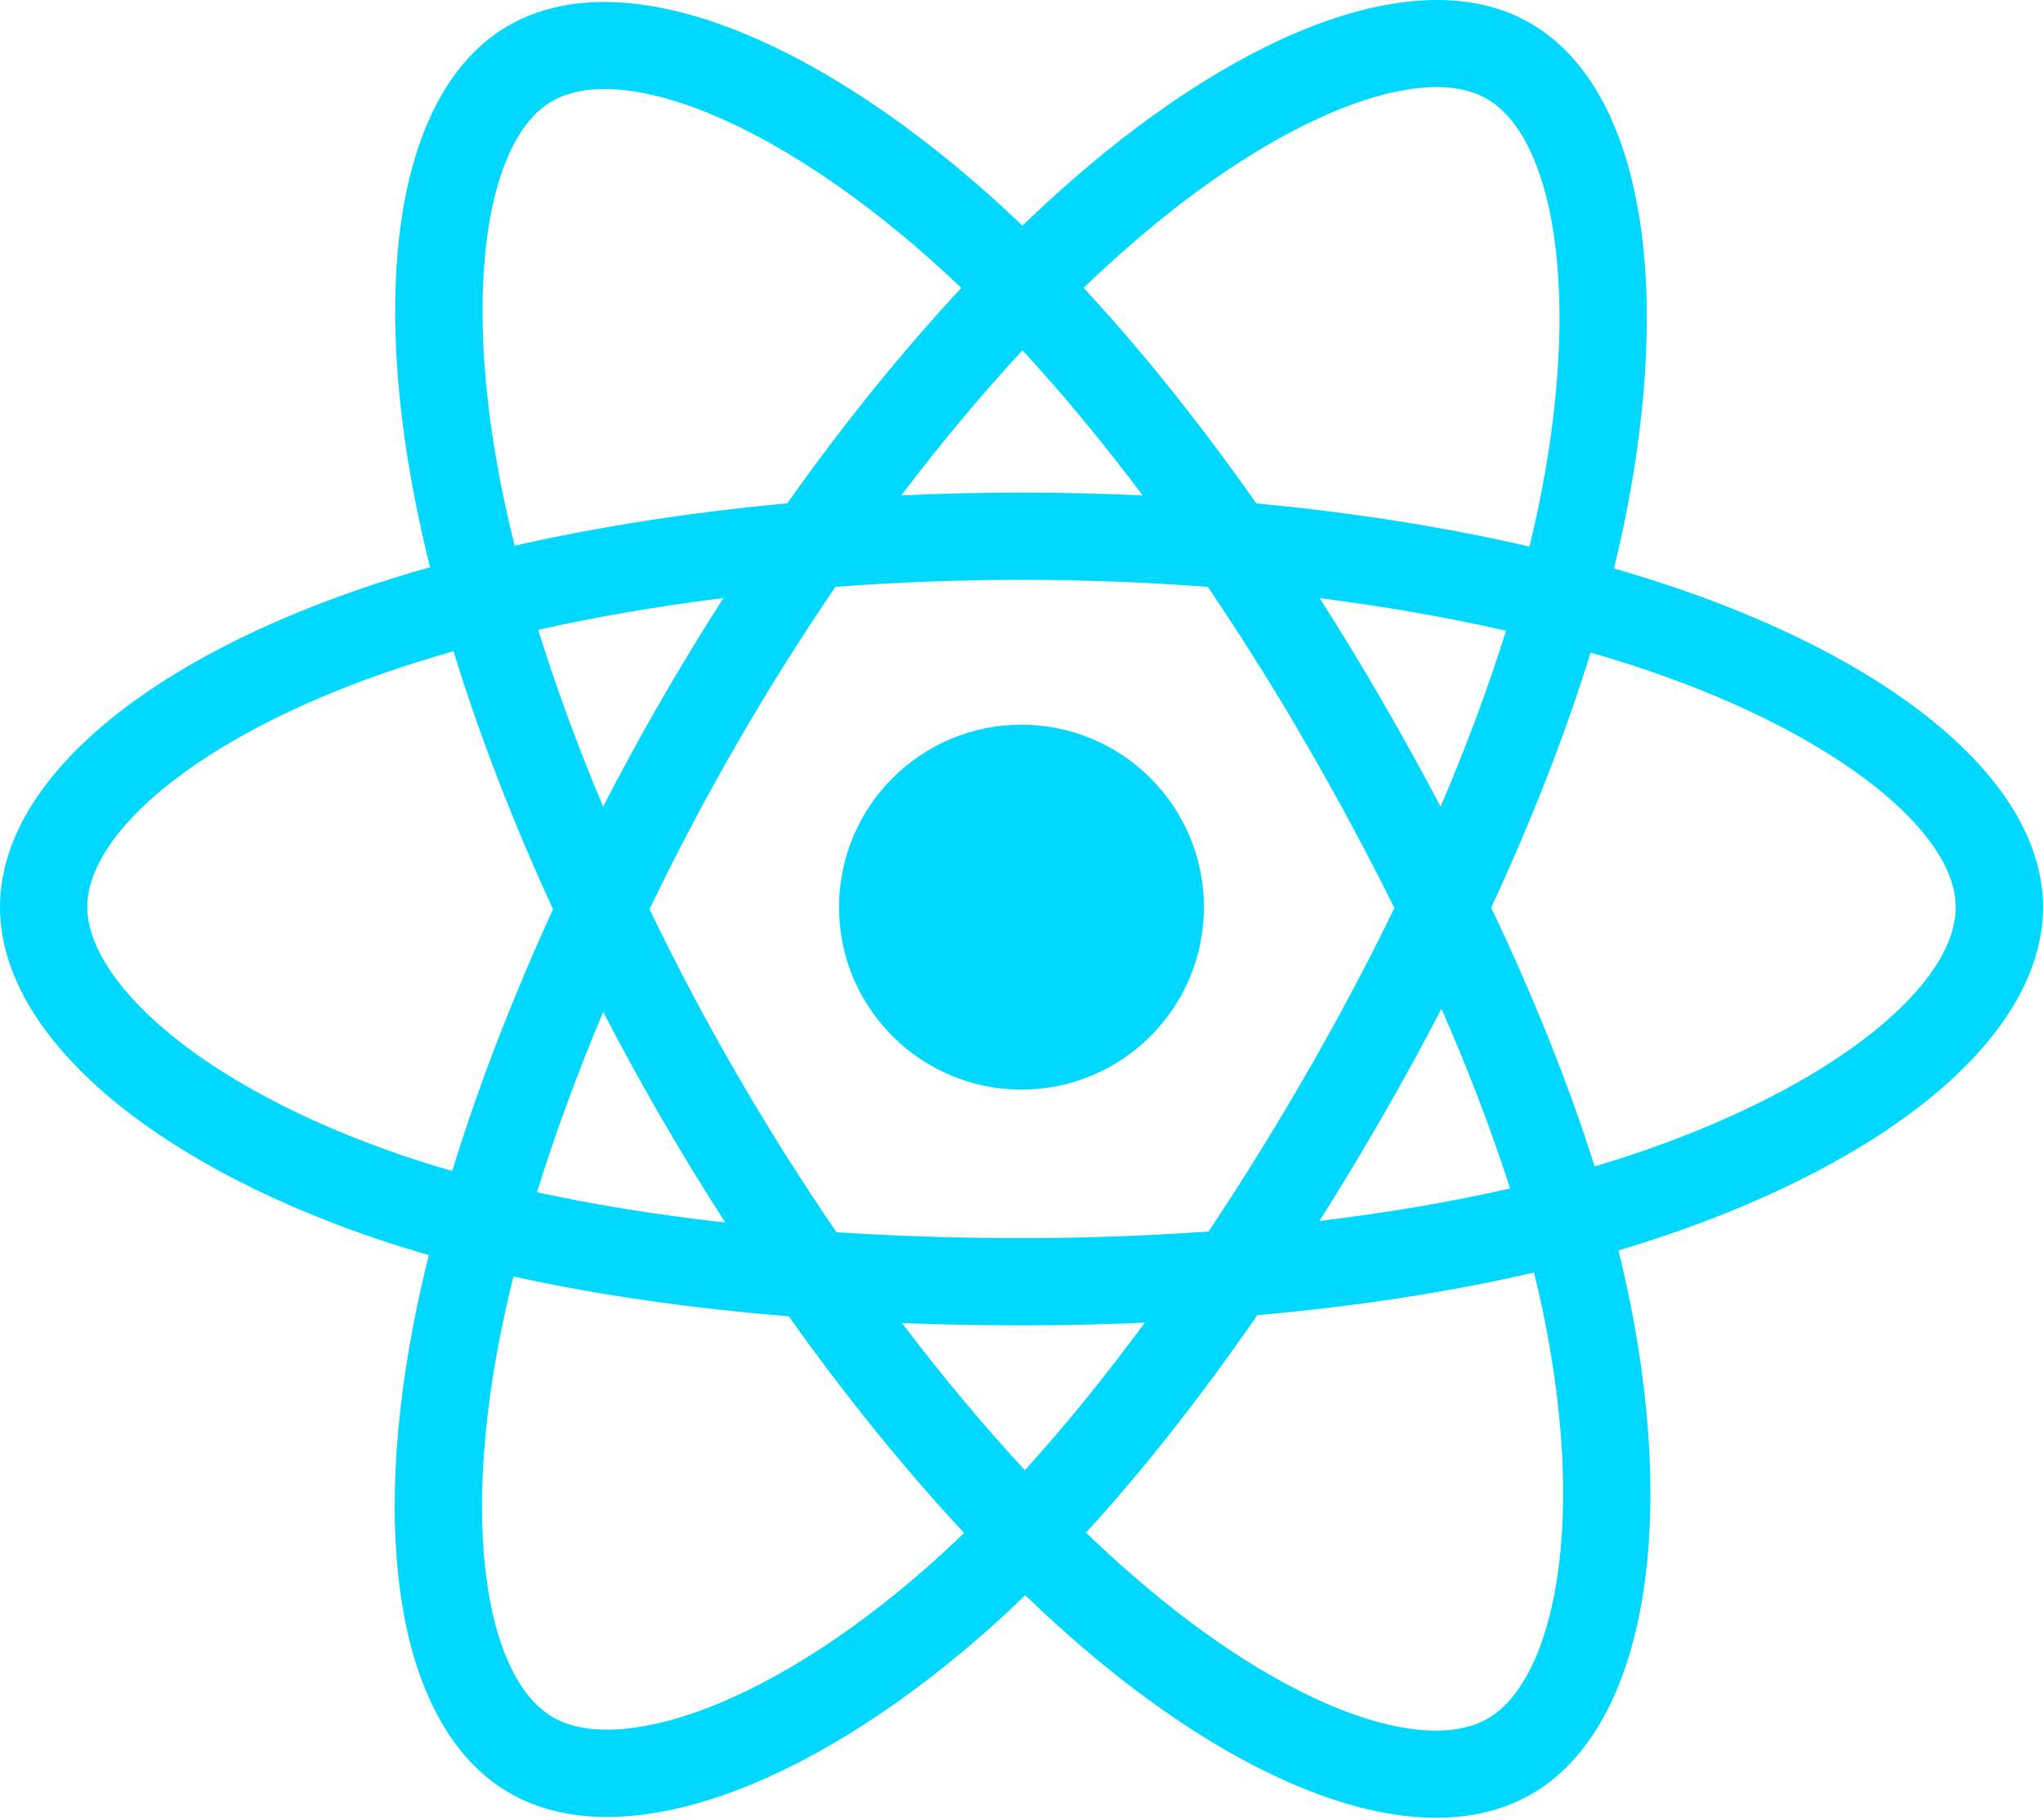
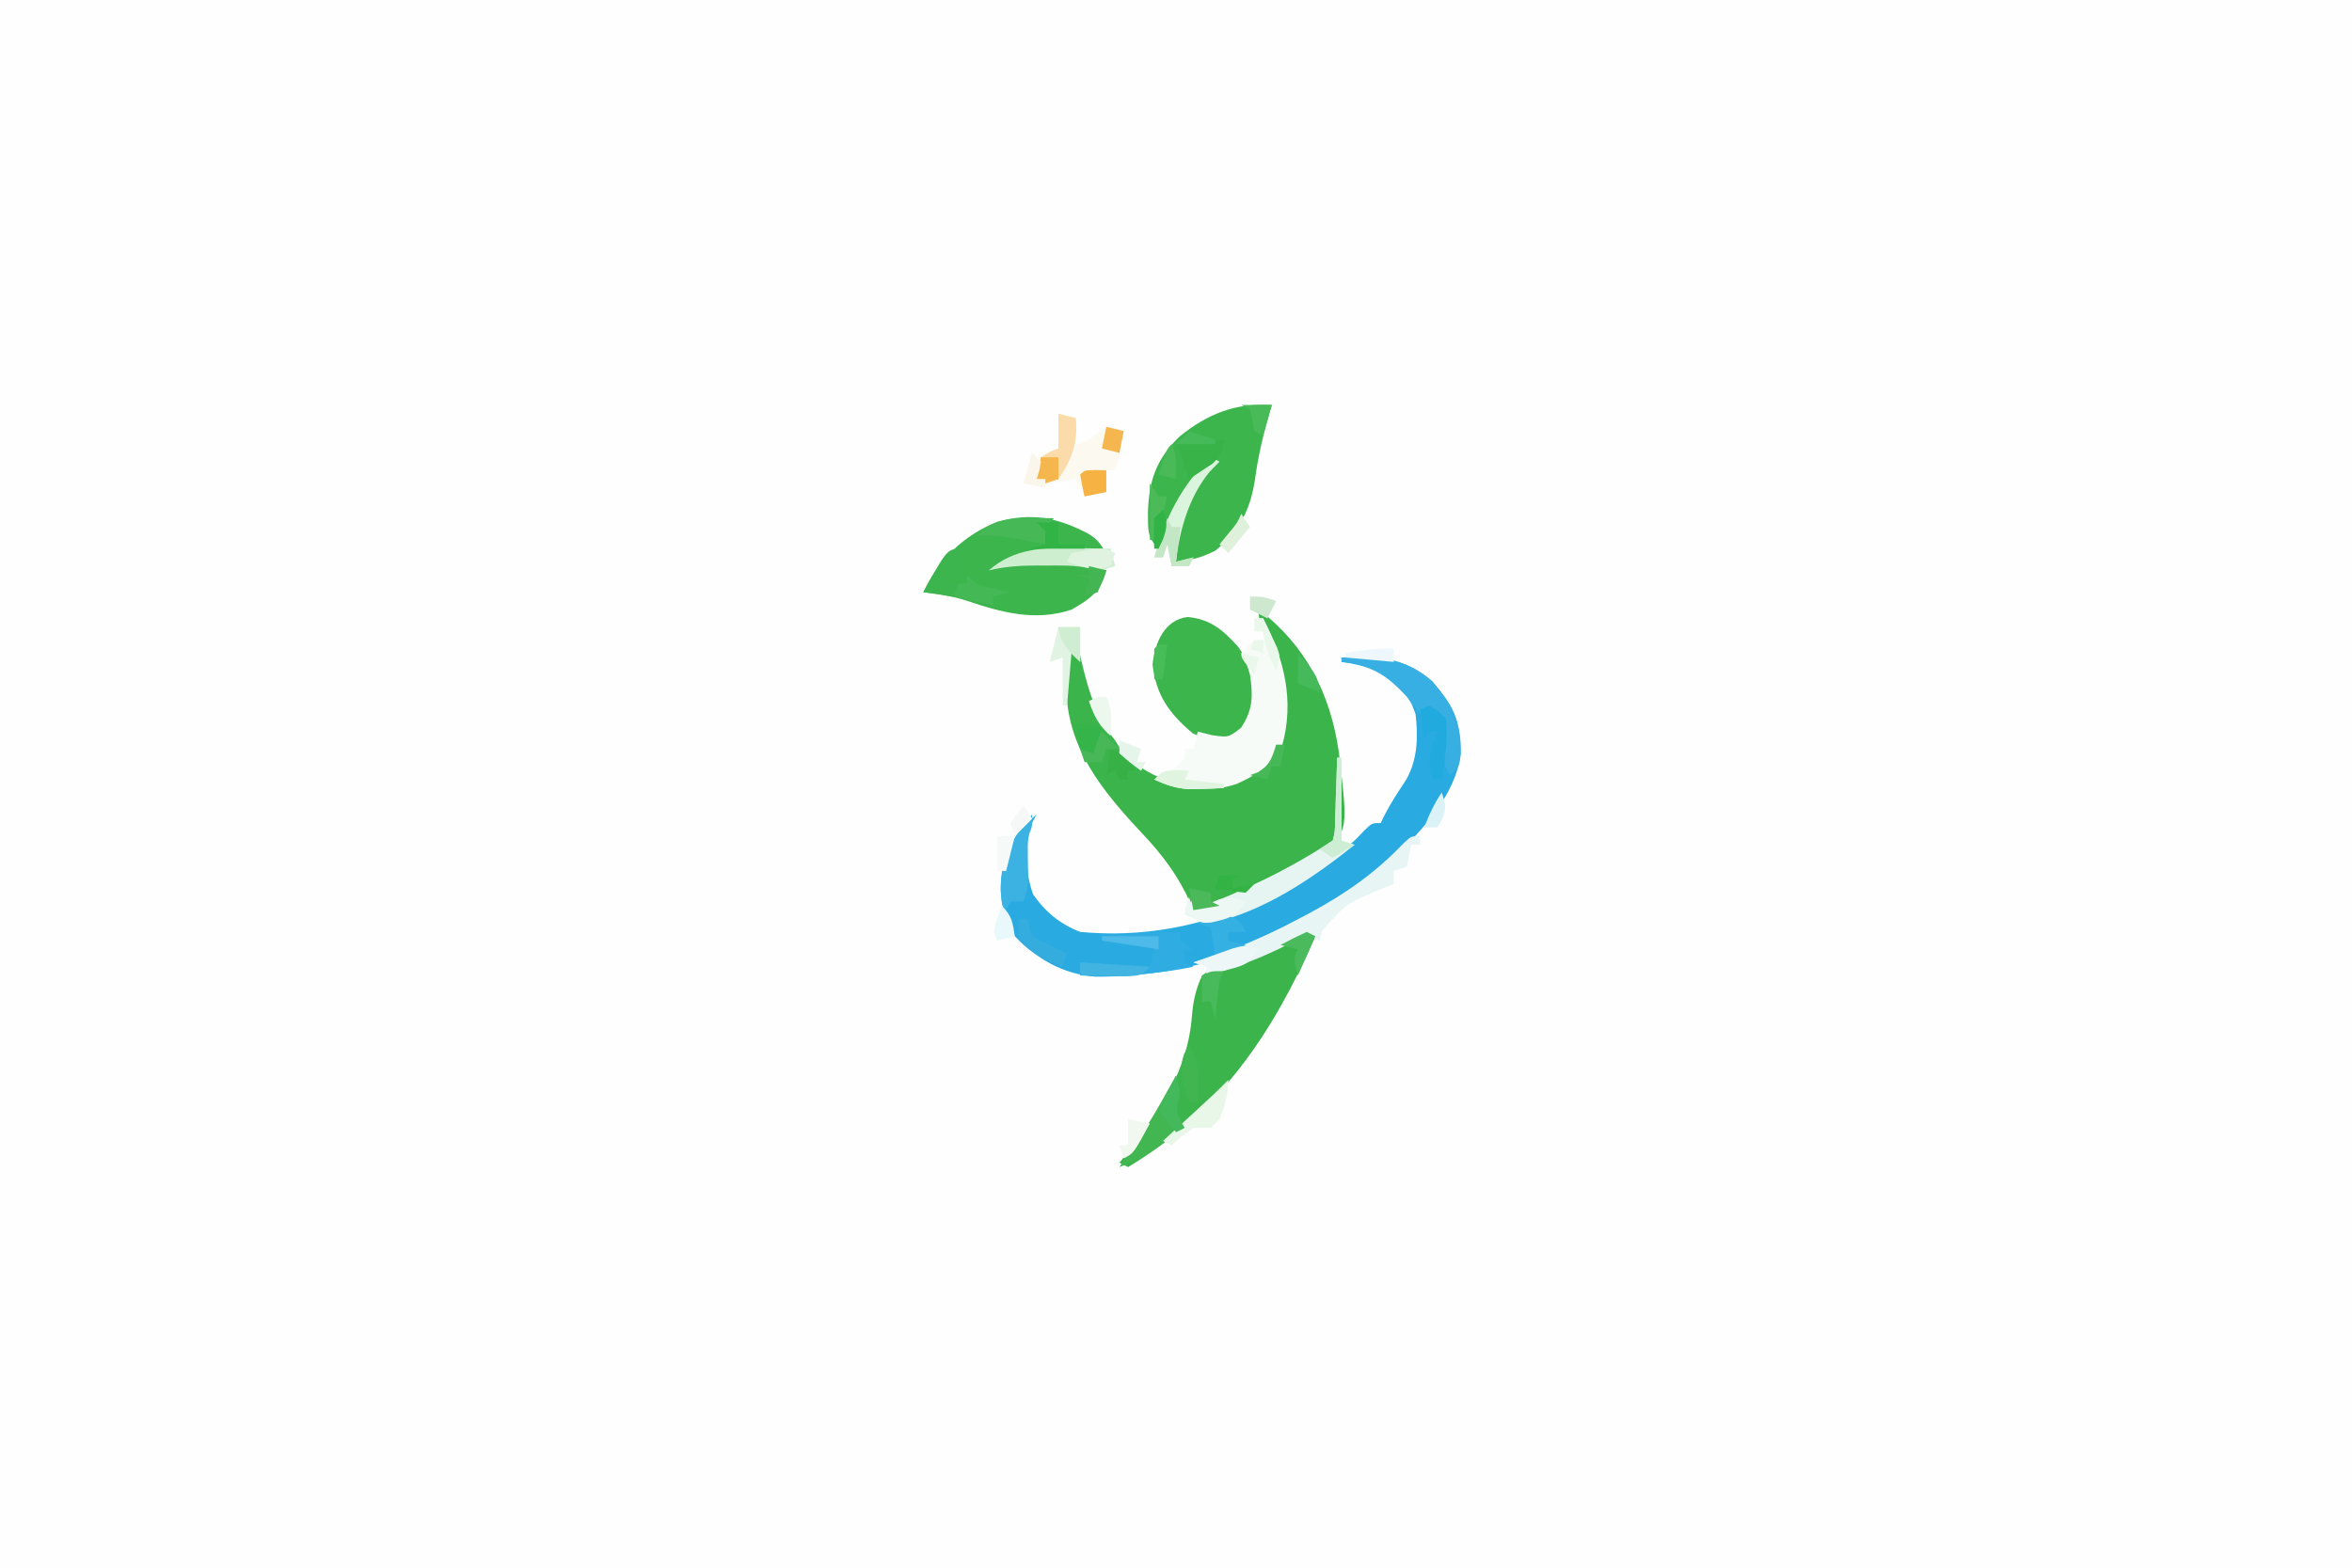
- <svg xmlns="http://www.w3.org/2000/svg" aria-hidden="true" role="img" class="iconify iconify--logos" width="35.93" height="32" preserveAspectRatio="xMidYMid meet" viewBox="0 0 256 228">
-   <path fill="#00D8FF" d="M210.483 73.824a171.49 171.49 0 0 0-8.24-2.597c.465-1.9.893-3.777 1.273-5.621c6.238-30.281 2.16-54.676-11.769-62.708c-13.355-7.7-35.196.329-57.254 19.526a171.23 171.23 0 0 0-6.375 5.848a155.866 155.866 0 0 0-4.241-3.917C100.759 3.829 77.587-4.822 63.673 3.233C50.33 10.957 46.379 33.89 51.995 62.588a170.974 170.974 0 0 0 1.892 8.48c-3.28.932-6.445 1.924-9.474 2.98C17.309 83.498 0 98.307 0 113.668c0 15.865 18.582 31.778 46.812 41.427a145.52 145.52 0 0 0 6.921 2.165a167.467 167.467 0 0 0-2.01 9.138c-5.354 28.2-1.173 50.591 12.134 58.266c13.744 7.926 36.812-.22 59.273-19.855a145.567 145.567 0 0 0 5.342-4.923a168.064 168.064 0 0 0 6.92 6.314c21.758 18.722 43.246 26.282 56.54 18.586c13.731-7.949 18.194-32.003 12.4-61.268a145.016 145.016 0 0 0-1.535-6.842c1.62-.48 3.21-.974 4.76-1.488c29.348-9.723 48.443-25.443 48.443-41.52c0-15.417-17.868-30.326-45.517-39.844Zm-6.365 70.984c-1.4.463-2.836.91-4.3 1.345c-3.24-10.257-7.612-21.163-12.963-32.432c5.106-11 9.31-21.767 12.459-31.957c2.619.758 5.16 1.557 7.61 2.4c23.69 8.156 38.14 20.213 38.14 29.504c0 9.896-15.606 22.743-40.946 31.14Zm-10.514 20.834c2.562 12.94 2.927 24.64 1.23 33.787c-1.524 8.219-4.59 13.698-8.382 15.893c-8.067 4.67-25.32-1.4-43.927-17.412a156.726 156.726 0 0 1-6.437-5.87c7.214-7.889 14.423-17.06 21.459-27.246c12.376-1.098 24.068-2.894 34.671-5.345a134.17 134.17 0 0 1 1.386 6.193ZM87.276 214.515c-7.882 2.783-14.16 2.863-17.955.675c-8.075-4.657-11.432-22.636-6.853-46.752a156.923 156.923 0 0 1 1.869-8.499c10.486 2.32 22.093 3.988 34.498 4.994c7.084 9.967 14.501 19.128 21.976 27.15a134.668 134.668 0 0 1-4.877 4.492c-9.933 8.682-19.886 14.842-28.658 17.94ZM50.35 144.747c-12.483-4.267-22.792-9.812-29.858-15.863c-6.35-5.437-9.555-10.836-9.555-15.216c0-9.322 13.897-21.212 37.076-29.293c2.813-.98 5.757-1.905 8.812-2.773c3.204 10.42 7.406 21.315 12.477 32.332c-5.137 11.18-9.399 22.249-12.634 32.792a134.718 134.718 0 0 1-6.318-1.979Zm12.378-84.26c-4.811-24.587-1.616-43.134 6.425-47.789c8.564-4.958 27.502 2.111 47.463 19.835a144.318 144.318 0 0 1 3.841 3.545c-7.438 7.987-14.787 17.08-21.808 26.988c-12.04 1.116-23.565 2.908-34.161 5.309a160.342 160.342 0 0 1-1.76-7.887Zm110.427 27.268a347.8 347.8 0 0 0-7.785-12.803c8.168 1.033 15.994 2.404 23.343 4.08c-2.206 7.072-4.956 14.465-8.193 22.045a381.151 381.151 0 0 0-7.365-13.322Zm-45.032-43.861c5.044 5.465 10.096 11.566 15.065 18.186a322.04 322.04 0 0 0-30.257-.006c4.974-6.559 10.069-12.652 15.192-18.18ZM82.802 87.83a323.167 323.167 0 0 0-7.227 13.238c-3.184-7.553-5.909-14.98-8.134-22.152c7.304-1.634 15.093-2.97 23.209-3.984a321.524 321.524 0 0 0-7.848 12.897Zm8.081 65.352c-8.385-.936-16.291-2.203-23.593-3.793c2.26-7.3 5.045-14.885 8.298-22.6a321.187 321.187 0 0 0 7.257 13.246c2.594 4.48 5.28 8.868 8.038 13.147Zm37.542 31.03c-5.184-5.592-10.354-11.779-15.403-18.433c4.902.192 9.899.29 14.978.29c5.218 0 10.376-.117 15.453-.343c-4.985 6.774-10.018 12.97-15.028 18.486Zm52.198-57.817c3.422 7.8 6.306 15.345 8.596 22.52c-7.422 1.694-15.436 3.058-23.88 4.071a382.417 382.417 0 0 0 7.859-13.026a347.403 347.403 0 0 0 7.425-13.565Zm-16.898 8.101a358.557 358.557 0 0 1-12.281 19.815a329.4 329.4 0 0 1-23.444.823c-7.967 0-15.716-.248-23.178-.732a310.202 310.202 0 0 1-12.513-19.846h.001a307.41 307.41 0 0 1-10.923-20.627a310.278 310.278 0 0 1 10.89-20.637l-.001.001a307.318 307.318 0 0 1 12.413-19.761c7.613-.576 15.42-.876 23.31-.876H128c7.926 0 15.743.303 23.354.883a329.357 329.357 0 0 1 12.335 19.695a358.489 358.489 0 0 1 11.036 20.54a329.472 329.472 0 0 1-11 20.722Zm22.56-122.124c8.572 4.944 11.906 24.881 6.52 51.026c-.344 1.668-.73 3.367-1.15 5.09c-10.622-2.452-22.155-4.275-34.23-5.408c-7.034-10.017-14.323-19.124-21.64-27.008a160.789 160.789 0 0 1 5.888-5.4c18.9-16.447 36.564-22.941 44.612-18.3ZM128 90.808c12.625 0 22.86 10.235 22.86 22.86s-10.235 22.86-22.86 22.86s-22.86-10.235-22.86-22.86s10.235-22.86 22.86-22.86Z" />
+ <svg xmlns="http://www.w3.org/2000/svg" version="1.1" width="540" height="360">
+   <path d="M0 0 C178.2 0 356.4 0 540 0 C540 118.8 540 237.6 540 360 C361.8 360 183.6 360 0 360 C0 241.2 0 122.4 0 0 Z " fill="#FEFEFE" transform="translate(0,0)" />
+   <path d="M0 0 C10.814 8.166 16.481 19.409 18.384 32.68 C20.336 49.286 20.336 49.286 16.866 54.803 C13.793 57.866 10.111 59.566 6.119 61.156 C3.901 62.039 1.766 63.036 -0.387 64.066 C-10.906 69 -10.906 69 -15 69 C-15.257 68.394 -15.513 67.788 -15.777 67.164 C-18.585 61.02 -21.984 56.476 -26.594 51.566 C-35.923 41.617 -44.174 31.685 -44.188 17.562 C-44.202 16.244 -44.216 14.925 -44.23 13.566 C-44.022 10.345 -43.722 8.661 -42 6 C-41.769 7.062 -41.539 8.124 -41.301 9.219 C-39.551 16.927 -37.961 23.666 -33 30 C-32.443 30.887 -31.886 31.774 -31.312 32.688 C-26.3 37.7 -20.4 40.295 -13.312 40.5 C-8.554 40.278 -5.202 39.189 -1 37 C-0.01 36.67 0.98 36.34 2 36 C3.17 33.576 3.17 33.576 4 31 C4.33 30.34 4.66 29.68 5 29 C5.831 19.713 5.215 12.777 1.094 4.293 C0 2 0 2 0 0 Z " fill="#3BB54B" transform="translate(289,140)" />
+   <path d="M0 0 C8.116 -0.449 14.5 -0.034 20.812 5.438 C25.547 10.984 27.506 14.811 27.398 22.188 C26.041 31.769 18.634 39.473 12 46 C11.292 46.715 10.585 47.431 9.855 48.168 C-7.881 64.316 -32.751 73.483 -56.555 73.281 C-63.973 72.676 -69.86 69.262 -75 64 C-78.191 58.362 -78.989 53.139 -77.496 46.891 C-75.922 42.106 -73.793 39.281 -70 36 C-70.495 36.928 -70.495 36.928 -71 37.875 C-72.786 43.455 -72.757 48.85 -70.812 54.375 C-68.036 58.396 -64.558 61.244 -60 63 C-37.38 65.126 -17.196 57.359 0.766 43.859 C3.062 42.015 3.062 42.015 5.172 39.766 C7 38 7 38 9 38 C9.416 37.134 9.416 37.134 9.84 36.25 C11.327 33.365 13.096 30.709 14.879 28 C17.481 23.358 17.615 18.198 17 13 C15.615 8.729 13.435 5.982 9.625 3.625 C6.297 2.133 3.61 1.352 0 1 C0 0.67 0 0.34 0 0 Z " fill="#29AAE1" transform="translate(308,151)" />
+   <path d="M0 0 C0.66 0.33 1.32 0.66 2 1 C-7.801 23.347 -19.78 41.208 -41 54 C-41.66 53.67 -42.32 53.34 -43 53 C-42.432 52.308 -41.863 51.616 -41.277 50.902 C-33.88 41.529 -27.314 31.757 -26.369 19.601 C-26.049 15.898 -25.577 13.452 -24 10 C-19.357 6.532 -13.65 5.125 -8.126 3.65 C-5.716 2.978 -5.716 2.978 -2.551 1.27 C-1.709 0.851 -0.867 0.432 0 0 Z " fill="#3BB54B" transform="translate(300,214)" />
+   <path d="M0 0 C2.031 1.387 2.031 1.387 4.031 4.387 C2.946 4.364 1.86 4.34 0.742 4.316 C-0.703 4.298 -2.148 4.279 -3.594 4.262 C-4.307 4.245 -5.019 4.228 -5.754 4.211 C-10.23 4.17 -13.748 4.696 -17.969 6.387 C-16.883 6.364 -15.798 6.34 -14.68 6.316 C-13.234 6.298 -11.789 6.279 -10.344 6.262 C-9.631 6.245 -8.918 6.228 -8.184 6.211 C-3.708 6.17 -0.189 6.696 4.031 8.387 C2.674 13.274 0.361 14.913 -3.969 17.387 C-12.239 20.143 -19.993 18.043 -27.996 15.344 C-31.361 14.261 -34.462 13.713 -37.969 13.387 C-34.541 5.907 -28.651 0.25 -20.945 -2.816 C-13.032 -4.935 -7.185 -3.786 0 0 Z " fill="#3BB54C" transform="translate(249.9688,122.6133)" />
+   <path d="M0 0 C-0.193 0.655 -0.387 1.31 -0.586 1.984 C-2.031 7.051 -3.183 11.961 -3.875 17.188 C-4.995 24.267 -7.419 28.858 -12.938 33.438 C-16.048 35.024 -18.54 35.67 -22 36 C-21.613 26.564 -19.257 20.151 -13 13 C-19.192 18.661 -22.931 25.246 -26 33 C-28.709 30.291 -28.362 28.722 -28.438 24.938 C-28.297 17.459 -26.565 12.458 -21.168 7.223 C-14.69 1.997 -8.305 -0.519 0 0 Z " fill="#3CB54C" transform="translate(292,93)" />
+   <path d="M0 0 C5.213 0.492 8.127 2.995 11.562 6.812 C15.184 11.987 16.198 16.022 15.312 22.312 C13.75 25.312 13.75 25.312 11.312 27.312 C7.027 28.662 5.152 28.74 1.125 26.688 C-4.256 22.144 -7.292 17.935 -8.062 10.875 C-7.539 5.9 -5.339 0.621 0 0 Z " fill="#3DB54D" transform="translate(272.6875,141.6875)" />
+   <path d="M0 0 C0.66 0 1.32 0 2 0 C6.864 9.328 9.258 18.951 6.336 29.367 C4.047 34.004 0.478 35.883 -4 38 C-7.035 39.012 -9.197 39.166 -12.375 39.188 C-13.311 39.202 -14.247 39.216 -15.211 39.23 C-18.161 38.987 -20.324 38.231 -23 37 C-22.402 36.732 -21.804 36.464 -21.188 36.188 C-19.002 35.001 -17.587 33.904 -16 32 C-16 31.34 -16 30.68 -16 30 C-15.34 30 -14.68 30 -14 30 C-13.67 28.68 -13.34 27.36 -13 26 C-11.948 26.268 -10.896 26.536 -9.812 26.812 C-5.956 27.371 -5.956 27.371 -3.062 25.125 C-0.312 20.957 -0.306 17.859 -1 13 C-1.867 10.069 -1.867 10.069 -3 8 C-1.625 6.5 -1.625 6.5 0 5 C0.66 5 1.32 5 2 5 C2 4.34 2 3.68 2 3 C1.34 3 0.68 3 0 3 C0 2.01 0 1.02 0 0 Z " fill="#F7FBF7" transform="translate(288,142)" />
+   <path d="M0 0 C1.32 0.33 2.64 0.66 4 1 C4 2.98 4 4.96 4 7 C6.996 6.205 6.996 6.205 8.938 4.375 C11 3 11 3 13.25 3.312 C13.828 3.539 14.405 3.766 15 4 C14.514 7.123 14.001 9.996 13 13 C12.34 13 11.68 13 11 13 C11 14.65 11 16.3 11 18 C9.35 18.33 7.7 18.66 6 19 C5.34 17.68 4.68 16.36 4 15 C2.329 15.278 2.329 15.278 0.625 15.562 C-3 16 -3 16 -5 15 C-4.75 12.625 -4.75 12.625 -4 10 C-1.938 8.688 -1.938 8.688 0 8 C0 7.01 0 6.02 0 5 C0 3.333 0 1.667 0 0 Z " fill="#FBF9F0" transform="translate(243,95)" />
+   <path d="M0 0 C0 0.66 0 1.32 0 2 C-0.66 2 -1.32 2 -2 2 C-2.33 3.65 -2.66 5.3 -3 7 C-3.99 7.33 -4.98 7.66 -6 8 C-6 8.99 -6 9.98 -6 11 C-6.99 11.392 -7.98 11.784 -9 12.188 C-16.983 15.547 -16.983 15.547 -22.5 21.812 C-22.665 22.534 -22.83 23.256 -23 24 C-23.99 23.67 -24.98 23.34 -26 23 C-28.906 24.112 -28.906 24.112 -32.062 25.75 C-37.614 28.426 -43.038 30.466 -49 32 C-49 31.34 -49 30.68 -49 30 C-49.99 29.67 -50.98 29.34 -52 29 C-50.902 28.666 -50.902 28.666 -49.781 28.325 C-42.277 25.947 -35.392 22.988 -28.438 19.312 C-27.437 18.787 -26.436 18.262 -25.405 17.721 C-17.229 13.327 -10.287 8.498 -3.855 1.75 C-2 0 -2 0 0 0 Z " fill="#E8F5F5" transform="translate(326,192)" />
+   <path d="M0 0 C0.33 0 0.66 0 1 0 C1 6.27 1 12.54 1 19 C1.99 19.33 2.98 19.66 4 20 C-5.515 27.64 -16.926 35.381 -29 38 C-32.383 37.121 -32.383 37.121 -35 36 C-34.34 34.68 -33.68 33.36 -33 32 C-33 32.99 -33 33.98 -33 35 C-21.631 30.568 -11.19 25.793 -1 19 C-0.494 16.977 -0.494 16.977 -0.488 14.648 C-0.453 13.798 -0.417 12.947 -0.381 12.07 C-0.358 11.181 -0.336 10.291 -0.312 9.375 C-0.278 8.478 -0.244 7.581 -0.209 6.656 C-0.126 4.438 -0.057 2.219 0 0 Z " fill="#E6F5F1" transform="translate(307,174)" />
+   <path d="M0 0 C8.116 -0.449 14.5 -0.034 20.812 5.438 C24.999 10.341 27.139 13.469 27.188 20.062 C27.202 20.94 27.216 21.818 27.23 22.723 C27 25 27 25 25 27 C22.885 24.885 23.554 20.43 23.379 17.566 C23.237 14.839 23.237 14.839 21 13 C20.01 13 19.02 13 18 13 C16.947 11.708 15.958 10.364 15 9 C10.159 3.787 7.023 1.958 0 1 C0 0.67 0 0.34 0 0 Z " fill="#37AFE2" transform="translate(308,151)" />
+   <path d="M0 0 C0 0.66 0 1.32 0 2 C0.99 2.66 1.98 3.32 3 4 C2.34 4 1.68 4 1 4 C1 4.99 1 5.98 1 7 C1.66 7.33 2.32 7.66 3 8 C-5.744 9.794 -14.085 10.237 -23 10 C-23 9.01 -23 8.02 -23 7 C-17.72 7.33 -12.44 7.66 -7 8 C-6.67 6.68 -6.34 5.36 -6 4 C-8.434 2.783 -10.418 2.68 -13.125 2.438 C-14.035 2.354 -14.945 2.27 -15.883 2.184 C-16.581 2.123 -17.28 2.062 -18 2 C-18 1.67 -18 1.34 -18 1 C-15.75 0.832 -13.5 0.665 -11.25 0.5 C-9.371 0.361 -9.371 0.361 -7.453 0.219 C-4.973 0.062 -2.485 0 0 0 Z " fill="#2FACE2" transform="translate(271,214)" />
+   <path d="M0 0 C0 0.99 0 1.98 0 3 C-0.66 3 -1.32 3 -2 3 C-1.67 4.65 -1.34 6.3 -1 8 C-0.34 8 0.32 8 1 8 C1.33 7.34 1.66 6.68 2 6 C2.33 6.66 2.66 7.32 3 8 C4.888 8.685 4.888 8.685 7.062 9.125 C8.163 9.376 8.163 9.376 9.285 9.633 C9.851 9.754 10.417 9.875 11 10 C9.68 10.33 8.36 10.66 7 11 C7 11.66 7 12.32 7 13 C6.432 12.867 5.863 12.734 5.277 12.598 C0.528 11.512 -4.168 10.617 -9 10 C-3.528 0 -3.528 0 0 0 Z " fill="#3DB54F" transform="translate(221,126)" />
+   <path d="M0 0 C0.741 2.306 1.103 3.635 0.438 6 C-0.139 8.634 0.736 9.693 2 12 C0.442 13.131 -1.122 14.255 -2.688 15.375 C-3.558 16.001 -4.428 16.628 -5.324 17.273 C-7.836 18.894 -10.193 19.999 -13 21 C-12.455 20.199 -12.455 20.199 -11.898 19.383 C-5.528 9.944 -5.528 9.944 0 0 Z " fill="#41B651" transform="translate(270,247)" />
+   <path d="M0 0 C0 3 0 3 -1 5 C-1.07 8.055 -0.997 11.097 -0.938 14.152 C-1 17 -1 17 -2 20 C-2.99 20 -3.98 20 -5 20 C-5.33 20.66 -5.66 21.32 -6 22 C-7 21 -7 21 -7.25 17.438 C-7.15 10.485 -4.654 5.136 0 0 Z " fill="#3BB2E2" transform="translate(237,187)" />
+   <path d="M0 0 C0.779 0.009 1.558 0.018 2.361 0.027 C4.262 0.051 6.162 0.087 8.062 0.125 C8.393 1.445 8.723 2.765 9.062 4.125 C5.535 5.259 5.535 5.259 3.418 4.66 C0.002 3.884 -3.392 3.981 -6.875 4 C-7.93 3.994 -7.93 3.994 -9.006 3.988 C-12.776 3.995 -16.273 4.222 -19.938 5.125 C-14.095 -0.017 -7.388 -0.165 0 0 Z " fill="#CEEED0" transform="translate(246.9375,125.875)" />
+   <path d="M0 0 C0.66 0.33 1.32 0.66 2 1 C1.258 1.763 0.515 2.526 -0.25 3.312 C-4.978 8.967 -7.217 16.759 -8 24 C-6.68 23.67 -5.36 23.34 -4 23 C-4.33 23.66 -4.66 24.32 -5 25 C-6.32 25 -7.64 25 -9 25 C-9.33 23.35 -9.66 21.7 -10 20 C-10.33 20.99 -10.66 21.98 -11 23 C-11.66 23 -12.32 23 -13 23 C-10.57 14.174 -6.715 6.338 0 0 Z " fill="#DBF4DE" transform="translate(278,105)" />
+   <path d="M0 0 C1.32 0.33 2.64 0.66 4 1 C4.539 6.39 3.119 10.629 0 15 C-0.99 15.33 -1.98 15.66 -3 16 C-3.66 15.67 -4.32 15.34 -5 15 C-4.75 12.625 -4.75 12.625 -4 10 C-1.938 8.688 -1.938 8.688 0 8 C0 7.01 0 6.02 0 5 C0 3.333 0 1.667 0 0 Z " fill="#FADBA9" transform="translate(243,95)" />
+   <path d="M0 0 C0.892 0.009 1.784 0.018 2.703 0.027 C3.379 0.039 4.054 0.051 4.75 0.062 C4.09 0.723 3.43 1.383 2.75 2.062 C3.41 2.723 4.07 3.382 4.75 4.062 C4.09 4.062 3.43 4.062 2.75 4.062 C2.75 4.723 2.75 5.383 2.75 6.062 C2.014 5.918 1.278 5.774 0.52 5.625 C-0.944 5.347 -0.944 5.347 -2.438 5.062 C-3.4 4.877 -4.363 4.691 -5.355 4.5 C-8.043 4.094 -10.538 3.983 -13.25 4.062 C-8.88 0.473 -5.585 -0.073 0 0 Z " fill="#46B856" transform="translate(237.25,118.9375)" />
+   <path d="M0 0 C1.688 1.25 1.688 1.25 2.688 3.25 C1.367 3.25 0.048 3.25 -1.312 3.25 C-1.312 3.91 -1.312 4.57 -1.312 5.25 C0.007 5.58 1.327 5.91 2.688 6.25 C0.328 8.61 -1.091 8.741 -4.312 9.25 C-4.643 6.94 -4.973 4.63 -5.312 2.25 C-6.303 1.92 -7.293 1.59 -8.312 1.25 C-2.932 -0.951 -2.932 -0.951 0 0 Z " fill="#35B0E3" transform="translate(283.3125,210.75)" />
+   <path d="M0 0 C-0.385 2.539 -0.701 3.728 -2.629 5.484 C-3.267 5.902 -3.905 6.32 -4.562 6.75 C-5.203 7.178 -5.844 7.606 -6.504 8.047 C-7.244 8.519 -7.244 8.519 -8 9 C-8.309 8.051 -8.619 7.103 -8.938 6.125 C-9.874 3.139 -9.874 3.139 -11 1 C-9.542 0.832 -8.083 0.666 -6.625 0.5 C-5.813 0.407 -5.001 0.314 -4.164 0.219 C-2 0 -2 0 0 0 Z " fill="#37B347" transform="translate(281,101)" />
+   <path d="M0 0 C0 3.421 -0.781 5.817 -2 9 C-2.66 9.66 -3.32 10.32 -4 11 C-5.32 11 -6.64 11 -8 11 C-10.732 12.919 -10.732 12.919 -13 15 C-13.66 14.67 -14.32 14.34 -15 14 C-14.169 13.241 -13.337 12.481 -12.48 11.699 C-11.383 10.695 -10.285 9.691 -9.188 8.688 C-8.64 8.188 -8.093 7.688 -7.529 7.174 C-4.969 4.831 -2.421 2.489 0 0 Z " fill="#E9F7E9" transform="translate(282,248)" />
+   <path d="M0 0 C2 1.062 2 1.062 4 3 C4.458 7.765 3.769 12.291 3 17 C2.34 17 1.68 17 1 17 C-0.601 12.998 0.707 9.954 2 6 C1.34 6 0.68 6 0 6 C-0.33 6.66 -0.66 7.32 -1 8 C-1.33 5.69 -1.66 3.38 -2 1 C-1.34 0.67 -0.68 0.34 0 0 Z " fill="#21AADE" transform="translate(328,162)" />
+   <path d="M0 0 C1.65 0 3.3 0 5 0 C5 2.64 5 5.28 5 8 C4.34 7.34 3.68 6.68 3 6 C2.67 9.96 2.34 13.92 2 18 C1.67 18 1.34 18 1 18 C1 14.37 1 10.74 1 7 C0.01 7.33 -0.98 7.66 -2 8 C-1.333 5.333 -0.667 2.667 0 0 Z " fill="#E1F3E2" transform="translate(243,144)" />
+   <path d="M0 0 C0.33 0.99 0.66 1.98 1 3 C1.797 2.658 1.797 2.658 2.609 2.309 C3.316 2.021 4.022 1.734 4.75 1.438 C5.446 1.147 6.142 0.857 6.859 0.559 C9.3 -0.078 10.64 0.198 13 1 C10.538 4.694 9.117 4.926 4.977 5.859 C3 6 3 6 0.5 4.625 C0.005 4.089 -0.49 3.553 -1 3 C-0.67 2.01 -0.34 1.02 0 0 Z " fill="#EDF7F3" transform="translate(273,206)" />
+   <path d="M0 0 C-2.333 3.499 -3.208 3.633 -7.125 4.688 C-8.49 5.065 -8.49 5.065 -9.883 5.449 C-10.931 5.722 -10.931 5.722 -12 6 C-12 5.34 -12 4.68 -12 4 C-12.99 3.67 -13.98 3.34 -15 3 C-13.066 2.302 -11.128 1.617 -9.188 0.938 C-8.109 0.555 -7.03 0.172 -5.918 -0.223 C-3 -1 -3 -1 0 0 Z " fill="#EEF7F7" transform="translate(289,218)" />
+   <path d="M0 0 C0.66 0 1.32 0 2 0 C2.699 1.432 3.384 2.871 4.062 4.312 C4.637 5.513 4.637 5.513 5.223 6.738 C6 9 6 9 5 12 C3.352 9.033 2.557 6.344 2 3 C1.34 3 0.68 3 0 3 C0 2.01 0 1.02 0 0 Z M0 5 C0.66 5 1.32 5 2 5 C2 5.99 2 6.98 2 8 C1.01 7.67 0.02 7.34 -1 7 C-0.67 6.34 -0.34 5.68 0 5 Z M-3 8 C-1.68 8.33 -0.36 8.66 1 9 C0.67 10.32 0.34 11.64 0 13 C-3 9.125 -3 9.125 -3 8 Z " fill="#E9F8EA" transform="translate(288,142)" />
+   <path d="M0 0 C0.66 0 1.32 0 2 0 C2.186 0.959 2.186 0.959 2.375 1.938 C2.684 2.958 2.684 2.958 3 4 C3.66 4.33 4.32 4.66 5 5 C7 6 9 7 11 8 C10.67 8.99 10.34 9.98 10 11 C6.011 9.632 2.998 7.998 0 5 C-0.312 2.25 -0.312 2.25 0 0 Z " fill="#34ACDE" transform="translate(234,211)" />
+   <path d="M0 0 C0.33 0 0.66 0 1 0 C1 6.27 1 12.54 1 19 C1.99 19.33 2.98 19.66 4 20 C2.35 20.99 0.7 21.98 -1 23 C-1.99 22.34 -2.98 21.68 -4 21 C-3.01 20.34 -2.02 19.68 -1 19 C-0.494 16.977 -0.494 16.977 -0.488 14.648 C-0.435 13.372 -0.435 13.372 -0.381 12.07 C-0.358 11.181 -0.336 10.291 -0.312 9.375 C-0.278 8.478 -0.244 7.581 -0.209 6.656 C-0.126 4.438 -0.057 2.219 0 0 Z " fill="#CDEDD5" transform="translate(307,174)" />
+   <path d="M0 0 C0.66 0.66 1.32 1.32 2 2 C3.967 2.673 3.967 2.673 6.125 3.125 C7.404 3.414 8.682 3.703 10 4 C8.68 4.33 7.36 4.66 6 5 C6 5.66 6 6.32 6 7 C1.545 6.01 1.545 6.01 -3 5 C-2.67 4.01 -2.34 3.02 -2 2 C-1.34 2 -0.68 2 0 2 C0 1.34 0 0.68 0 0 Z " fill="#45B856" transform="translate(222,132)" />
+   <path d="M0 0 C5.28 0.33 10.56 0.66 16 1 C14 3 14 3 10.742 3.195 C9.466 3.172 8.19 3.149 6.875 3.125 C4.953 3.098 4.953 3.098 2.992 3.07 C1.511 3.036 1.511 3.036 0 3 C0 2.01 0 1.02 0 0 Z " fill="#41B4E2" transform="translate(248,221)" />
+   <path d="M0 0 C1.207 0.031 1.207 0.031 2.438 0.062 C2.438 1.712 2.438 3.362 2.438 5.062 C0.787 5.393 -0.863 5.723 -2.562 6.062 C-2.945 4.406 -3.276 2.738 -3.562 1.062 C-2.562 0.062 -2.562 0.062 0 0 Z " fill="#F6B344" transform="translate(251.5625,107.9375)" />
+   <path d="M0 0 C2.105 3.42 2.169 6.034 2 10 C2 10.99 2 11.98 2 13 C1.34 13 0.68 13 0 13 C-2.215 5.738 -2.215 5.738 -1.125 2 C-0.754 1.34 -0.383 0.68 0 0 Z " fill="#41B650" transform="translate(273,240)" />
+   <path d="M0 0 C0.33 0.66 0.66 1.32 1 2 C1.66 2 2.32 2 3 2 C2.67 4.64 2.34 7.28 2 10 C3.32 9.67 4.64 9.34 6 9 C5.67 9.66 5.34 10.32 5 11 C3.68 11 2.36 11 1 11 C0.67 9.35 0.34 7.7 0 6 C-0.33 6.99 -0.66 7.98 -1 9 C-1.66 9 -2.32 9 -3 9 C-2.01 6.03 -1.02 3.06 0 0 Z " fill="#C3E7C4" transform="translate(268,119)" />
+   <path d="M0 0 C-0.33 0.99 -0.66 1.98 -1 3 C-4.937 4.312 -7.125 3.243 -11 2 C-10.67 1.34 -10.34 0.68 -10 0 C-2.588 -1.294 -2.588 -1.294 0 0 Z " fill="#E0F3E0" transform="translate(256,127)" />
+   <path d="M0 0 C1.65 0 3.3 0 5 0 C5 1.65 5 3.3 5 5 C6.98 5 8.96 5 11 5 C11 5.33 11 5.66 11 6 C6.71 6 2.42 6 -2 6 C-0.68 5.67 0.64 5.34 2 5 C2 4.01 2 3.02 2 2 C1.34 1.34 0.68 0.68 0 0 Z " fill="#31B346" transform="translate(238,120)" />
+   <path d="M0 0 C1.65 0.33 3.3 0.66 5 1 C1.25 7.875 1.25 7.875 -1 9 C-1.33 8.01 -1.66 7.02 -2 6 C-1.34 6 -0.68 6 0 6 C0 4.02 0 2.04 0 0 Z " fill="#F0F8F0" transform="translate(259,257)" />
+   <path d="M0 0 C-0.33 0.66 -0.66 1.32 -1 2 C-1.225 3.537 -1.408 5.08 -1.562 6.625 C-1.646 7.442 -1.73 8.26 -1.816 9.102 C-1.877 9.728 -1.938 10.355 -2 11 C-2.33 9.68 -2.66 8.36 -3 7 C-3.66 7 -4.32 7 -5 7 C-5 5.02 -5 3.04 -5 1 C-3 0 -3 0 0 0 Z " fill="#49BA5B" transform="translate(281,223)" />
+   <path d="M0 0 C0.949 0.041 1.897 0.083 2.875 0.125 C2.545 0.785 2.215 1.445 1.875 2.125 C4.845 2.455 7.815 2.785 10.875 3.125 C10.875 3.455 10.875 3.785 10.875 4.125 C9.146 4.179 7.417 4.218 5.688 4.25 C4.725 4.273 3.762 4.296 2.77 4.32 C-0.253 4.116 -2.393 3.394 -5.125 2.125 C-3.125 0.125 -3.125 0.125 0 0 Z " fill="#E1F4DF" transform="translate(270.125,176.875)" />
+   <path d="M0 0 C1.32 1.32 2.64 2.64 4 4 C3.01 4 2.02 4 1 4 C0.67 4.99 0.34 5.98 0 7 C-1.32 7 -2.64 7 -4 7 C-4.33 6.01 -4.66 5.02 -5 4 C-4.01 3.67 -3.02 3.34 -2 3 C-1.34 2.01 -0.68 1.02 0 0 Z " fill="#47B758" transform="translate(253,168)" />
+   <path d="M0 0 C1.32 0 2.64 0 4 0 C4 1.65 4 3.3 4 5 C3.01 5.33 2.02 5.66 1 6 C0.34 5.67 -0.32 5.34 -1 5 C-0.67 3.35 -0.34 1.7 0 0 Z " fill="#F6B64E" transform="translate(239,105)" />
+   <path d="M0 0 C1.98 0.495 1.98 0.495 4 1 C3.67 2.65 3.34 4.3 3 6 C1.68 5.67 0.36 5.34 -1 5 C-0.67 3.35 -0.34 1.7 0 0 Z " fill="#F5B54F" transform="translate(254,98)" />
+   <path d="M0 0 C0.66 0.33 1.32 0.66 2 1 C0.68 3.97 -0.64 6.94 -2 10 C-3 6 -3 6 -2 4 C-3.32 3.67 -4.64 3.34 -6 3 C-4.035 1.932 -2.031 0.934 0 0 Z " fill="#4ABA5D" transform="translate(300,214)" />
+   <path d="M0 0 C3.161 1.37 3.993 1.989 6 5 C5.34 5 4.68 5 4 5 C4 5.66 4 6.32 4 7 C3.34 7 2.68 7 2 7 C1.67 6.34 1.34 5.68 1 5 C0.01 5.495 0.01 5.495 -1 6 C-0.67 4.02 -0.34 2.04 0 0 Z " fill="#37B146" transform="translate(255,172)" />
+   <path d="M0 0 C1.478 2.957 1.06 5.742 1 9 C-1.724 6.647 -2.814 4.375 -4 1 C-2 0 -2 0 0 0 Z " fill="#ECF7ED" transform="translate(254,160)" />
+   <path d="M0 0 C1 4 1 4 0.438 6 C-0.137 8.625 0.638 9.757 2 12 C1.01 12.495 1.01 12.495 0 13 C-1.32 11.35 -2.64 9.7 -4 8 C-2.68 5.36 -1.36 2.72 0 0 Z " fill="#44B95C" transform="translate(270,247)" />
+   <path d="M0 0 C1.32 0.33 2.64 0.66 4 1 C3.188 3.438 3.188 3.438 2 6 C1.01 6.33 0.02 6.66 -1 7 C-0.67 5.68 -0.34 4.36 0 3 C-1.32 2.67 -2.64 2.34 -4 2 C-2.68 2 -1.36 2 0 2 C0 1.34 0 0.68 0 0 Z " fill="#43B553" transform="translate(250,130)" />
+   <path d="M0 0 C0.66 0 1.32 0 2 0 C1.67 1.65 1.34 3.3 1 5 C0.34 5 -0.32 5 -1 5 C-1.33 5.99 -1.66 6.98 -2 8 C-3.32 7.67 -4.64 7.34 -6 7 C-5.072 6.66 -5.072 6.66 -4.125 6.312 C-1.386 4.621 -0.95 3.008 0 0 Z " fill="#46B857" transform="translate(293,171)" />
+   <path d="M0 0 C2.97 0.495 2.97 0.495 6 1 C5.34 2.98 4.68 4.96 4 7 C3.01 6.67 2.02 6.34 1 6 C0.67 4.02 0.34 2.04 0 0 Z " fill="#34B449" transform="translate(247,166)" />
+   <path d="M0 0 C0.99 1.485 0.99 1.485 2 3 C2.66 3 3.32 3 4 3 C3.213 6.41 2.129 9.689 1 13 C0.67 13 0.34 13 0 13 C0 8.71 0 4.42 0 0 Z " fill="#4BBB5A" transform="translate(264,111)" />
+   <path d="M0 0 C2.31 0 4.62 0 7 0 C6.34 2.31 5.68 4.62 5 7 C4.34 6.67 3.68 6.34 3 6 C2.667 4.333 2.333 2.667 2 1 C1.34 0.67 0.68 0.34 0 0 Z " fill="#48BA58" transform="translate(285,93)" />
+   <path d="M0 0 C1.32 0 2.64 0 4 0 C3.34 2.64 2.68 5.28 2 8 C1.34 8 0.68 8 0 8 C0 5.36 0 2.72 0 0 Z " fill="#F5F9F8" transform="translate(229,192)" />
+   <path d="M0 0 C1.65 0 3.3 0 5 0 C5 2.64 5 5.28 5 8 C2.201 5.472 0.542 3.796 0 0 Z " fill="#CEEDD1" transform="translate(243,144)" />
+   <path d="M0 0 C4.429 5.143 4.429 5.143 5 9 C2.525 8.01 2.525 8.01 0 7 C0 4.69 0 2.38 0 0 Z " fill="#46B95A" transform="translate(298,150)" />
+   <path d="M0 0 C2.36 2.36 2.491 3.779 3 7 C1.68 7.33 0.36 7.66 -1 8 C-2 6 -2 6 -1.062 2.875 C-0.537 1.452 -0.537 1.452 0 0 Z " fill="#E9F8FB" transform="translate(230,208)" />
+   <path d="M0 0 C2.475 0.495 2.475 0.495 5 1 C5 1.66 5 2.32 5 3 C5.66 3.33 6.32 3.66 7 4 C5.02 4.33 3.04 4.66 1 5 C0.67 3.35 0.34 1.7 0 0 Z " fill="#4BB959" transform="translate(273,204)" />
+   <path d="M0 0 C1.65 0 3.3 0 5 0 C4.01 0.495 4.01 0.495 3 1 C3 1.66 3 2.32 3 3 C4.65 2.67 6.3 2.34 8 2 C7.34 2.66 6.68 3.32 6 4 C2.375 3.625 2.375 3.625 -1 3 C-0.67 2.01 -0.34 1.02 0 0 Z " fill="#33B344" transform="translate(280,201)" />
+   <path d="M0 0 C0 0.99 0 1.98 0 3 C-3.63 2.67 -7.26 2.34 -11 2 C-11 1.67 -11 1.34 -11 1 C-7.266 0.121 -3.832 -0.089 0 0 Z " fill="#EEF8FC" transform="translate(320,149)" />
+   <path d="M0 0 C3 0 3 0 6 1 C5.34 2.32 4.68 3.64 4 5 C2.68 4.34 1.36 3.68 0 3 C0 2.01 0 1.02 0 0 Z M6 0 C8 1 8 1 8 1 Z " fill="#CDE8CF" transform="translate(287,137)" />
+   <path d="M0 0 C0.66 0.66 1.32 1.32 2 2 C1.625 4.125 1.625 4.125 1 6 C1.66 6 2.32 6 3 6 C3 6.66 3 7.32 3 8 C1.35 7.67 -0.3 7.34 -2 7 C-1.424 4.614 -0.778 2.333 0 0 Z " fill="#FBF6EC" transform="translate(237,104)" />
+   <path d="M0 0 C4.29 0 8.58 0 13 0 C13 0.99 13 1.98 13 3 C8.71 2.34 4.42 1.68 0 1 C0 0.67 0 0.34 0 0 Z " fill="#4EBAE9" transform="translate(253,215)" />
+   <path d="M0 0 C2.475 0.99 2.475 0.99 5 2 C4.67 2.99 4.34 3.98 4 5 C4.66 5 5.32 5 6 5 C5.67 5.66 5.34 6.32 5 7 C2.5 5.188 2.5 5.188 0 3 C0 2.01 0 1.02 0 0 Z " fill="#E6F5E9" transform="translate(257,170)" />
+   <path d="M0 0 C0.66 0 1.32 0 2 0 C1.67 2.64 1.34 5.28 1 8 C0.34 8 -0.32 8 -1 8 C-1.042 5.667 -1.041 3.333 -1 1 C-0.67 0.67 -0.34 0.34 0 0 Z " fill="#47BC58" transform="translate(266,148)" />
+   <path d="M0 0 C0.66 0.99 1.32 1.98 2 3 C0.35 4.98 -1.3 6.96 -3 9 C-3.66 8.34 -4.32 7.68 -5 7 C-4.361 6.216 -3.721 5.433 -3.062 4.625 C-1.019 2.205 -1.019 2.205 0 0 Z " fill="#DFF1DA" transform="translate(285,118)" />
+   <path d="M0 0 C0.66 0.99 1.32 1.98 2 3 C0.68 4.32 -0.64 5.64 -2 7 C-2.33 6.01 -2.66 5.02 -3 4 C-1.562 1.812 -1.562 1.812 0 0 Z " fill="#F5F8F6" transform="translate(235,185)" />
+   <path d="M0 0 C0.931 2.606 1.149 3.642 0.062 6.25 C-0.463 7.116 -0.463 7.116 -1 8 C-1.99 8 -2.98 8 -4 8 C-2.875 5.028 -1.777 2.666 0 0 Z " fill="#DBF2F7" transform="translate(331,182)" />
+   <path d="M0 0 C1.033 2.788 1.045 3.868 0.062 6.75 C-0.288 7.492 -0.639 8.235 -1 9 C-1.33 9 -1.66 9 -2 9 C-2.125 5.625 -2.125 5.625 -2 2 C-1.34 1.34 -0.68 0.68 0 0 Z " fill="#31B345" transform="translate(267,117)" />
+   <path d="M0 0 C1.354 2.709 1.065 5.009 1 8 C-0.32 7.67 -1.64 7.34 -3 7 C-1.125 1.125 -1.125 1.125 0 0 Z " fill="#4AB957" transform="translate(269,102)" />
+   <path d="M0 0 C1.98 0.66 3.96 1.32 6 2 C6 2.33 6 2.66 6 3 C3.03 3 0.06 3 -3 3 C-2.01 2.01 -1.02 1.02 0 0 Z " fill="#46B959" transform="translate(273,99)" />
</svg>
